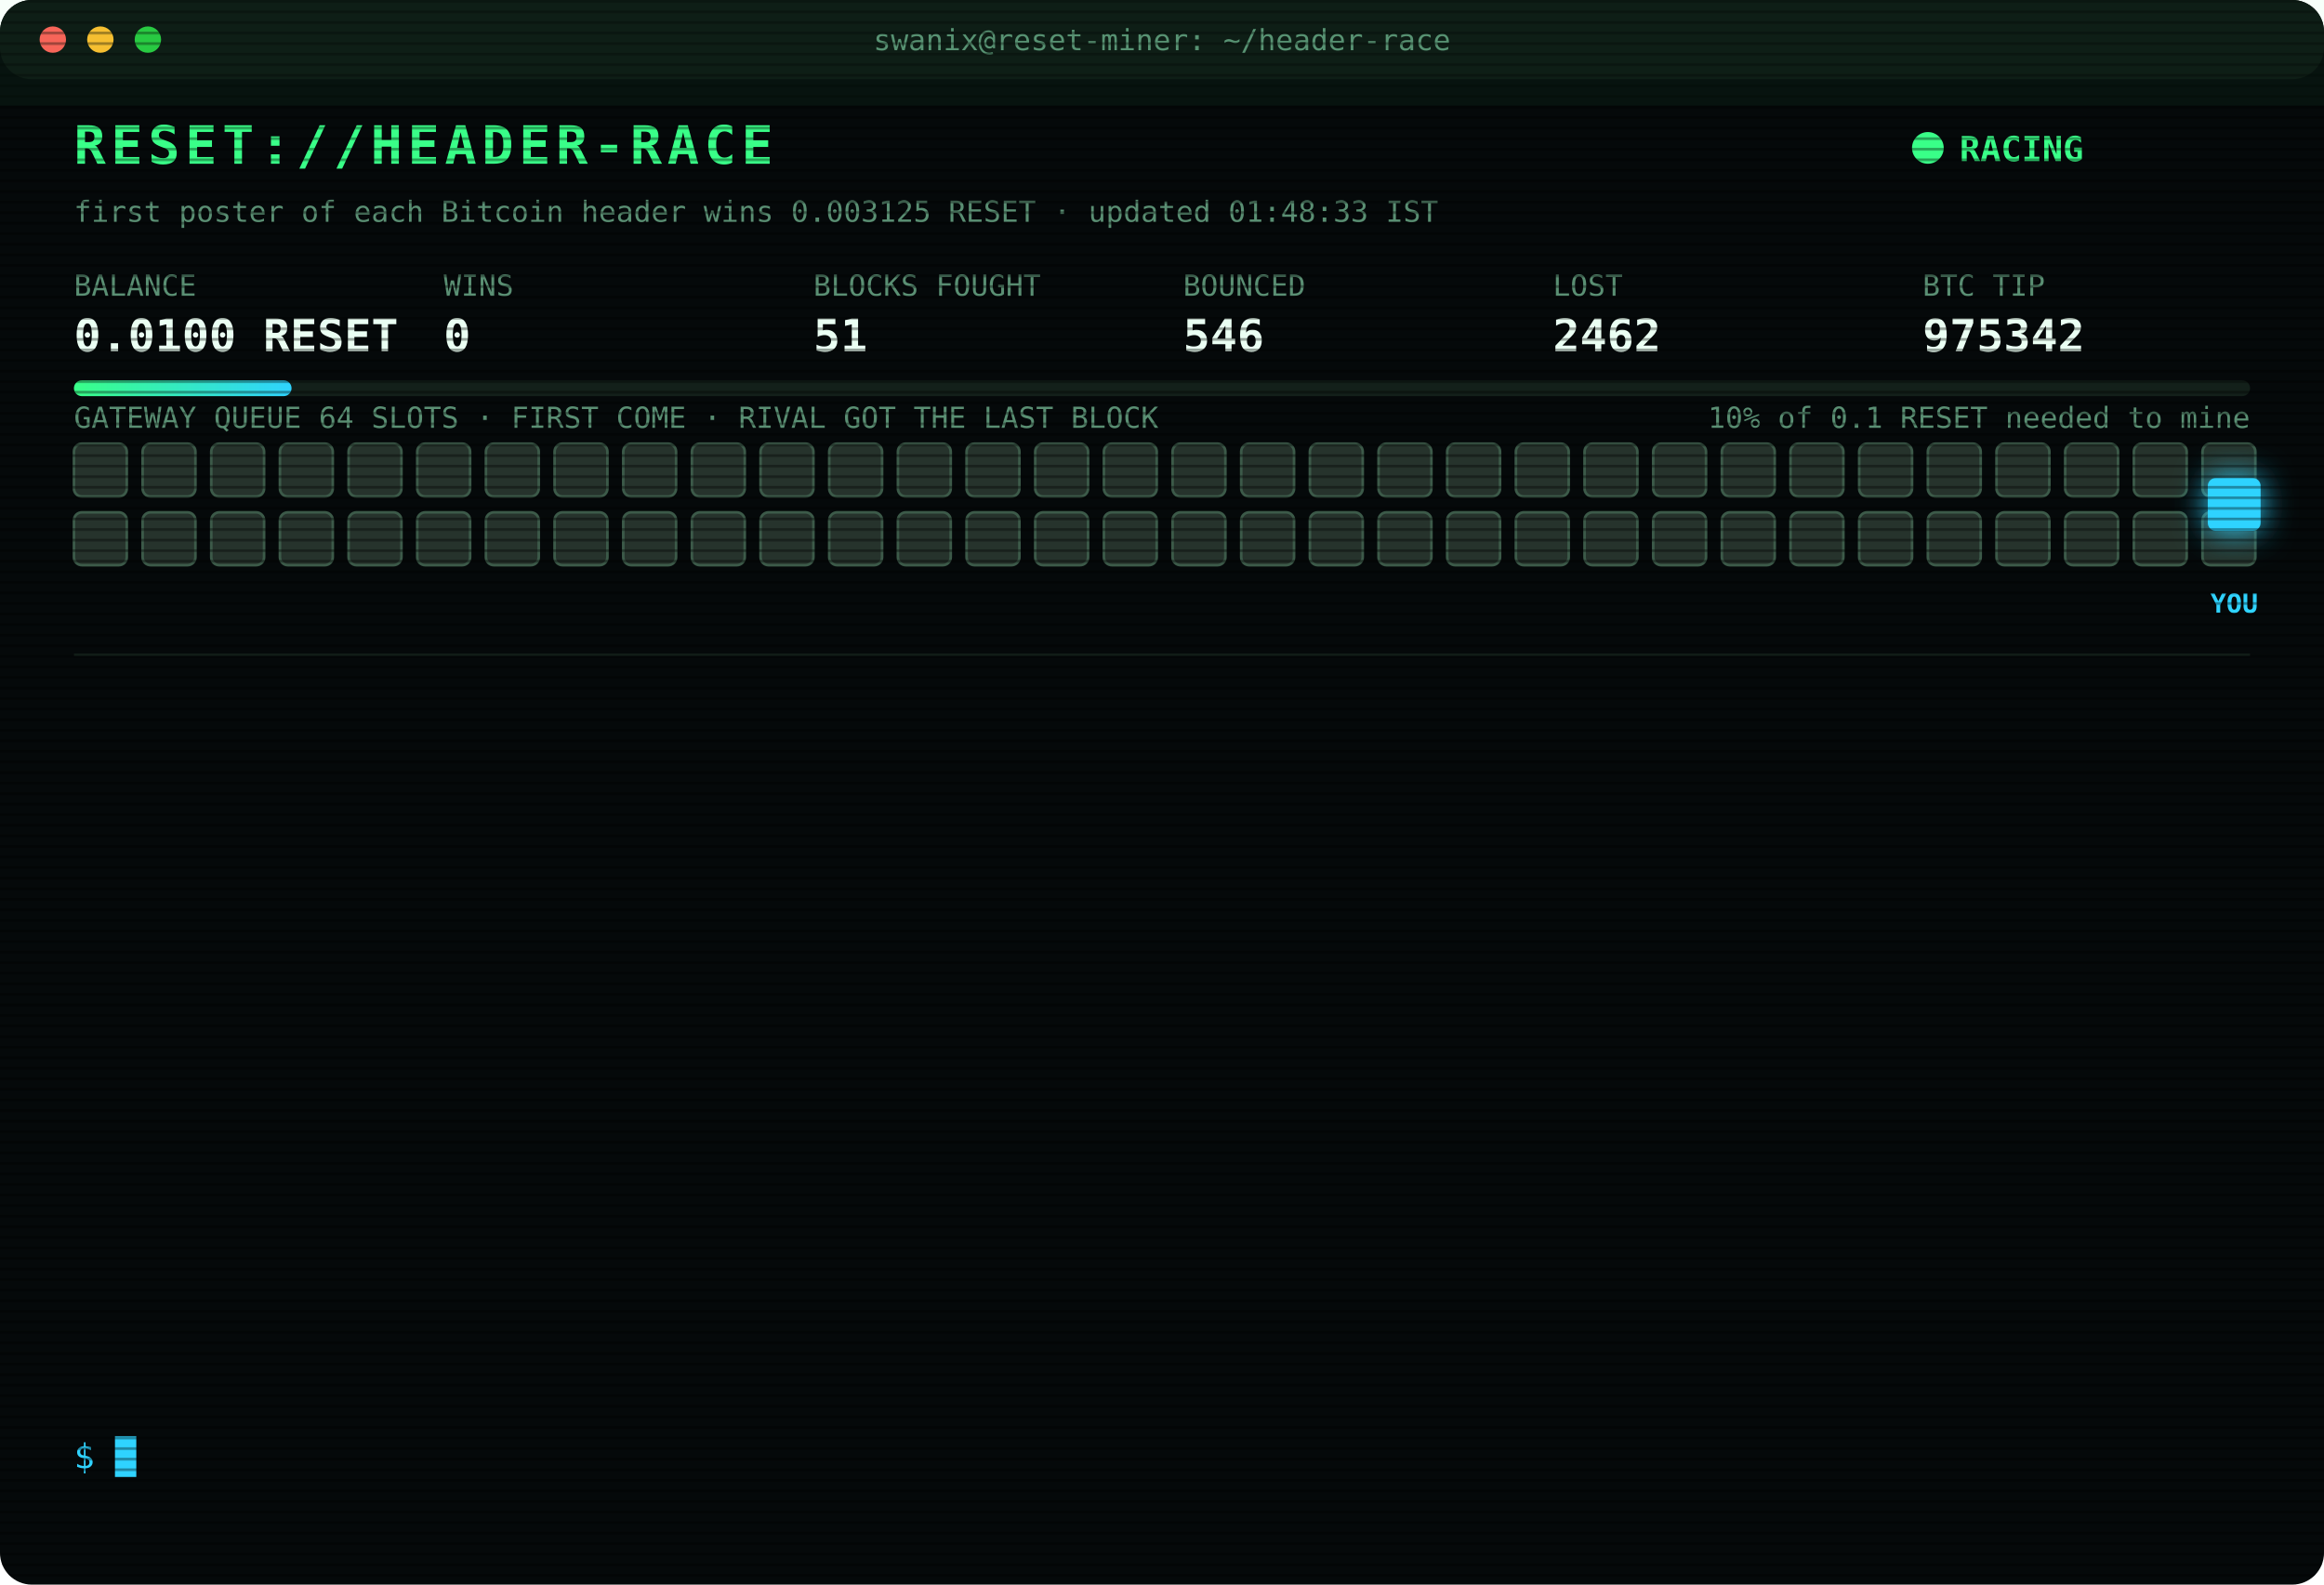
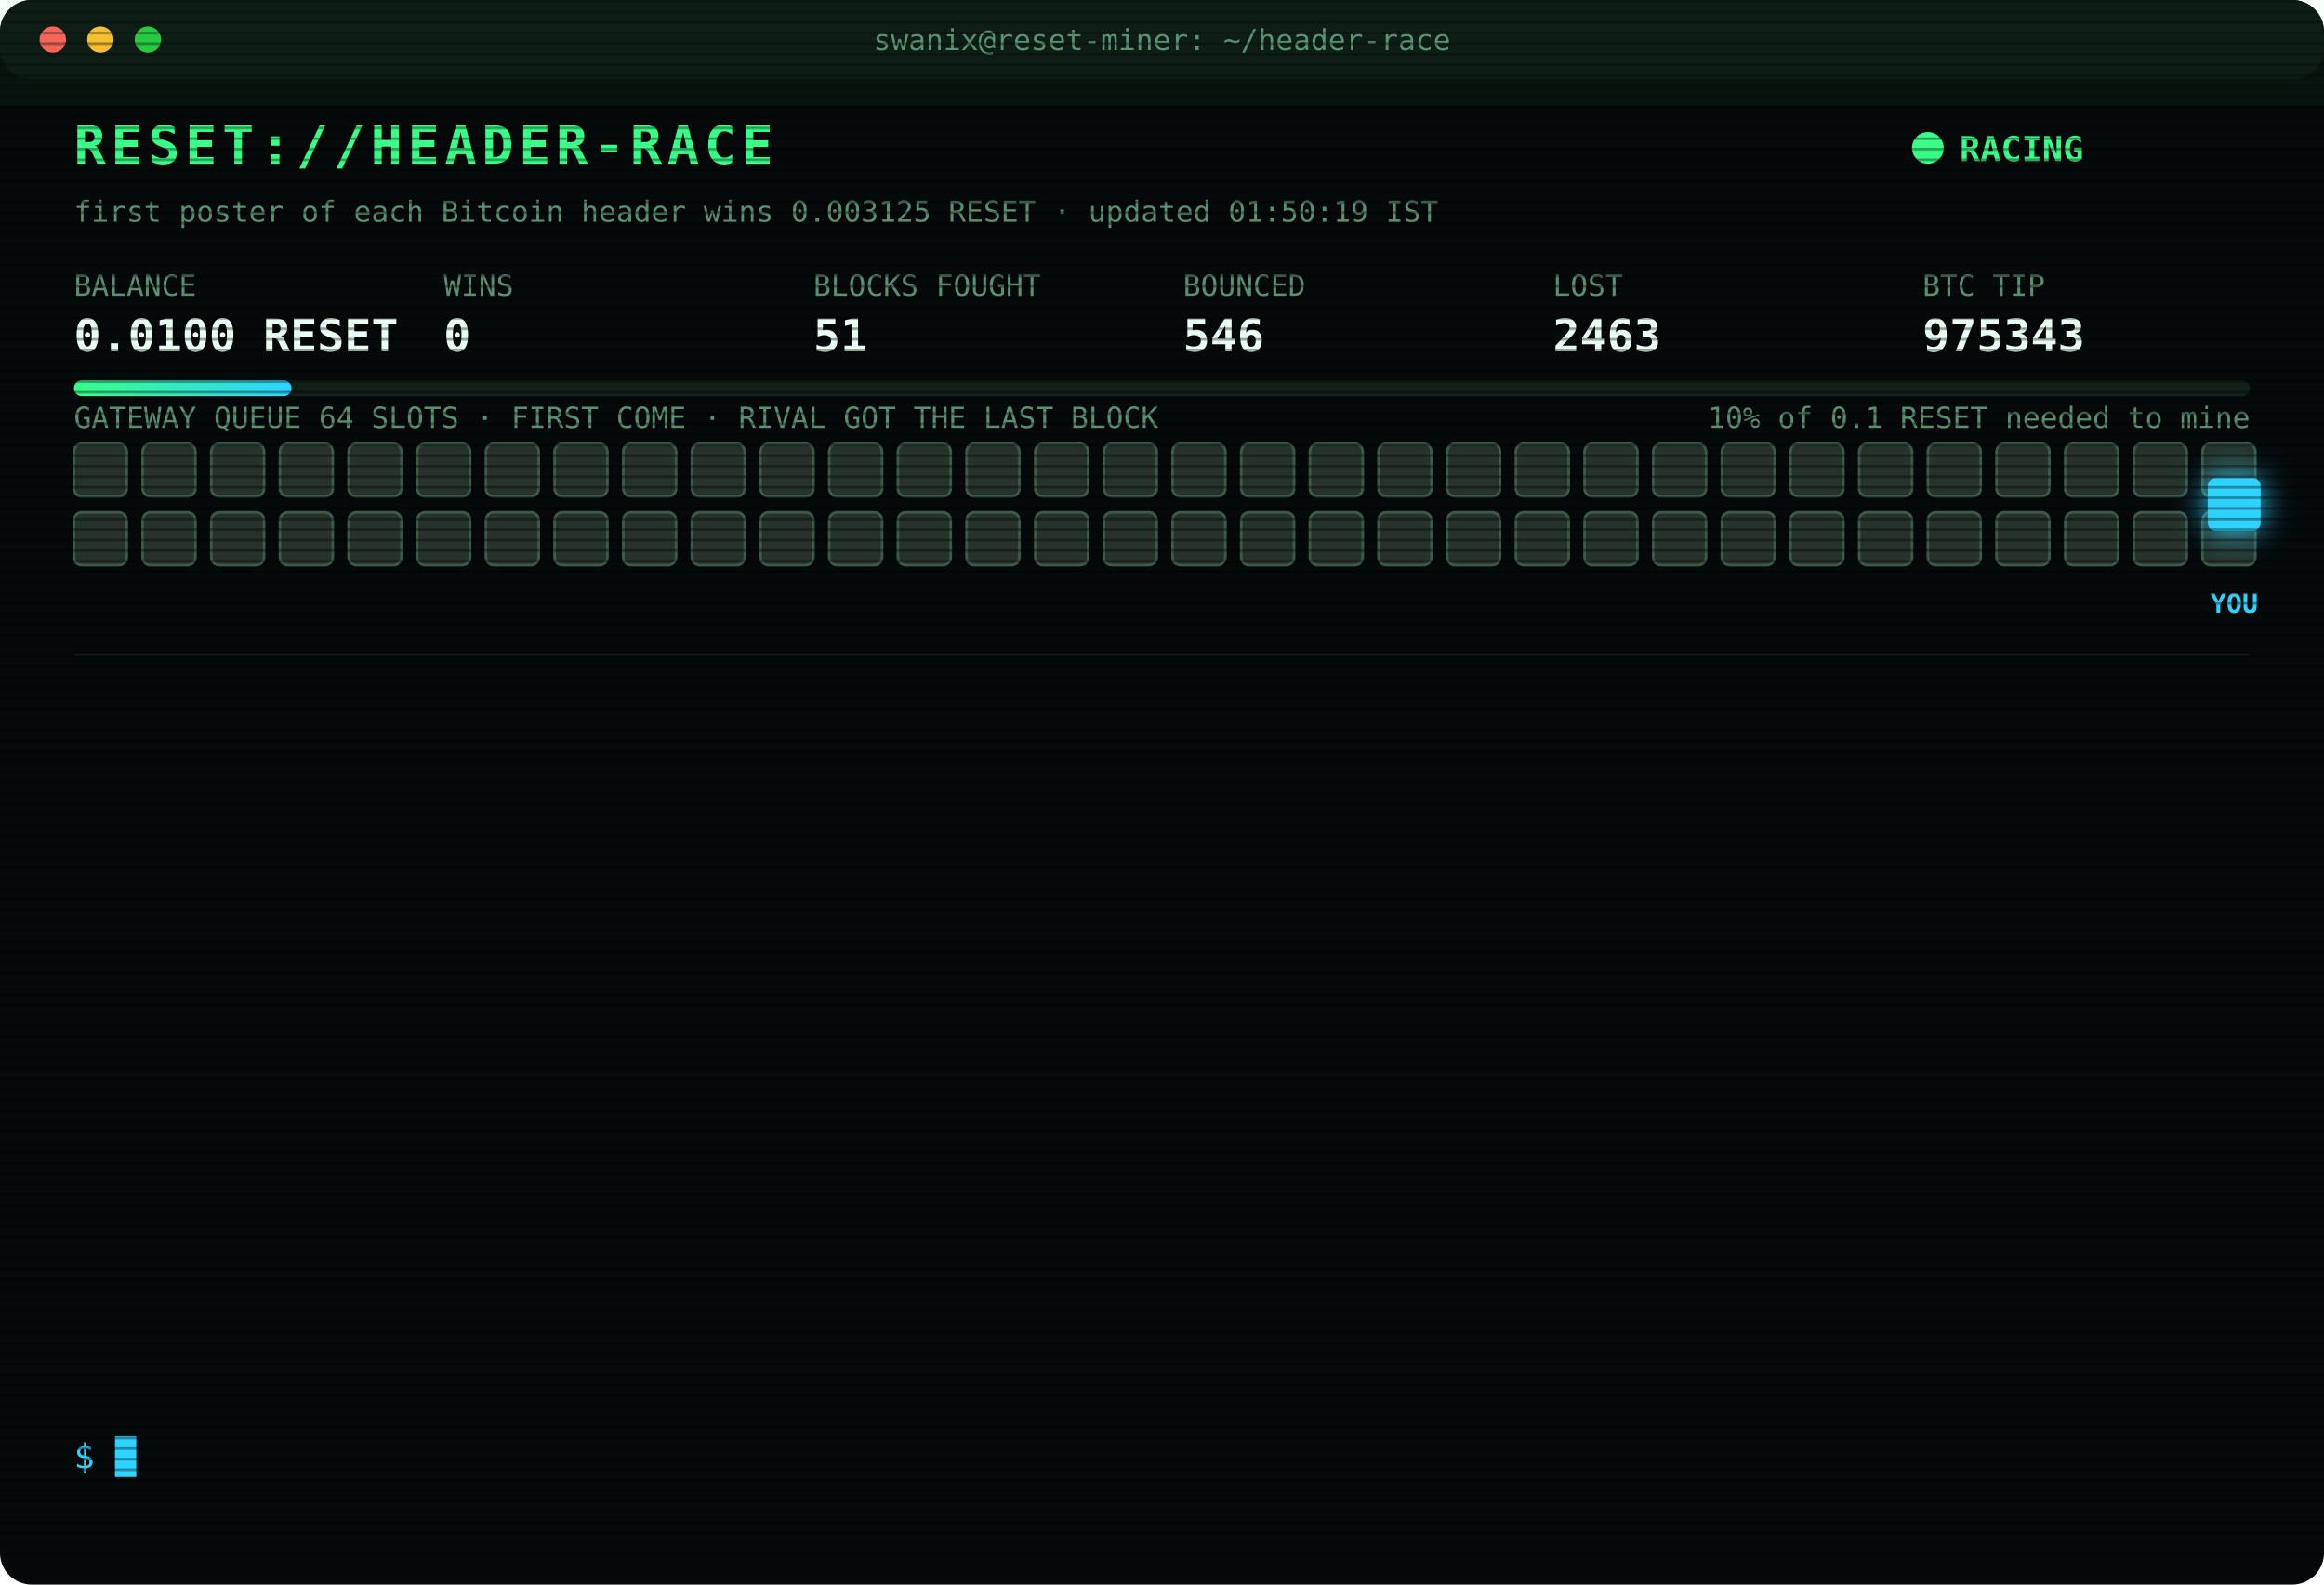
<svg xmlns="http://www.w3.org/2000/svg" width="880" height="600" viewBox="0 0 880 600" font-family="ui-monospace,SFMono-Regular,Menlo,Consolas,monospace">
  <style>
text{font-size:13px;fill:#7CFFB2}
.title{font-size:20px;font-weight:700;fill:#39FF88;letter-spacing:2px;animation:glitch 3s infinite steps(1)}
.sub{fill:#2fd3ff}.k{fill:#5a8f73;font-size:11px}.v{font-size:17px;font-weight:700;fill:#eafff3}
.ts{fill:#3f6b56}.boot{fill:#2fd3ff}.dim{fill:#5a8f73}.bad{fill:#ff4d6d}.warn{fill:#ffd23f}.mag{fill:#ff5cf0}.win{fill:#39FF88;font-weight:700}
.tag{font-size:10px;fill:#2fd3ff;font-weight:700}
.rival{fill:#26332c;stroke:#3c5a49;animation:jam 1.2s infinite alternate}
.idle{fill:#141c18;stroke:#22302a;animation:breathe 4s infinite}
.me{fill:#2fd3ff;filter:drop-shadow(0 0 6px #2fd3ff)}
.hover{animation:nudge 1.1s infinite ease-in-out}.bounce{animation:kick 1.4s infinite}
.ln{opacity:0;animation:in .4s forwards}
.cur{animation:blink 1s infinite steps(1)}
.scan{animation:scan 6s infinite linear}
.led{animation:blink 1.4s infinite}
@keyframes in{from{opacity:0;transform:translateX(-6px)}to{opacity:1;transform:none}}
@keyframes blink{50%{opacity:0}}
@keyframes jam{to{fill:#33463b}}
@keyframes breathe{50%{opacity:.4}}
@keyframes nudge{50%{transform:translateX(-10px)}}
@keyframes kick{0%,100%{transform:none}30%{transform:translateX(-14px)}55%{transform:translateX(10px) translateY(-6px)}}
@keyframes glitch{0%,92%{transform:none}93%{transform:translateX(2px);fill:#ff4d6d}95%{transform:translateX(-2px);fill:#2fd3ff}97%{transform:none}}
@keyframes scan{from{transform:translateY(-40px)}to{transform:translateY(600px)}}
</style>
  <defs>
    <pattern id="sl" width="4" height="4" patternUnits="userSpaceOnUse">
      <rect width="4" height="1" fill="#000" opacity=".35" />
    </pattern>
    <linearGradient id="bar">
      <stop offset="0" stop-color="#39FF88" />
      <stop offset="1" stop-color="#2fd3ff" />
    </linearGradient>
  </defs>
  <rect width="880" height="600" rx="12" fill="#05090a" />
  <rect width="880" height="30" rx="12" fill="#0d1512" />
  <circle cx="20" cy="15" r="5" fill="#ff5f57" />
  <circle cx="38" cy="15" r="5" fill="#febc2e" />
  <circle cx="56" cy="15" r="5" fill="#28c840" />
  <text x="440" y="19" text-anchor="middle" class="k">swanix@reset-miner: ~/header-race</text>
  <text x="28" y="62" class="title">RESET://HEADER-RACE</text>
  <circle class="led" cx="730" cy="56" r="6" fill="#39FF88" />
  <text x="742" y="61" class="win">RACING</text>
-   <text x="28" y="84" class="k">first poster of each Bitcoin header wins 0.003125 RESET · updated 01:48:33 IST</text>
+   <text x="28" y="84" class="k">first poster of each Bitcoin header wins 0.003125 RESET · updated 01:50:19 IST</text>
  <text x="28" y="112" class="k">BALANCE</text>
  <text x="28" y="133" class="v">0.0100 RESET</text>
  <text x="168" y="112" class="k">WINS</text>
  <text x="168" y="133" class="v">0</text>
  <text x="308" y="112" class="k">BLOCKS FOUGHT</text>
  <text x="308" y="133" class="v">51</text>
  <text x="448" y="112" class="k">BOUNCED</text>
  <text x="448" y="133" class="v">546</text>
  <text x="588" y="112" class="k">LOST</text>
-   <text x="588" y="133" class="v">2462</text>
+   <text x="588" y="133" class="v">2463</text>
  <text x="728" y="112" class="k">BTC TIP</text>
-   <text x="728" y="133" class="v">975342</text>
+   <text x="728" y="133" class="v">975343</text>
  <rect x="28" y="144" width="824" height="6" rx="3" fill="#13201a" />
  <rect x="28" y="144" width="82.4" height="6" rx="3" fill="url(#bar)" />
  <text x="852" y="162" text-anchor="end" class="k">10% of 0.1 RESET needed to mine</text>
  <text x="28" y="162" class="k">GATEWAY QUEUE 64 SLOTS · FIRST COME · RIVAL GOT THE LAST BLOCK</text>
  <rect class="rival" x="28" y="168" width="20" height="20" rx="3" style="animation-delay:0.00s" />
  <rect class="rival" x="54" y="168" width="20" height="20" rx="3" style="animation-delay:0.05s" />
  <rect class="rival" x="80" y="168" width="20" height="20" rx="3" style="animation-delay:0.10s" />
  <rect class="rival" x="106" y="168" width="20" height="20" rx="3" style="animation-delay:0.15s" />
  <rect class="rival" x="132" y="168" width="20" height="20" rx="3" style="animation-delay:0.20s" />
  <rect class="rival" x="158" y="168" width="20" height="20" rx="3" style="animation-delay:0.25s" />
  <rect class="rival" x="184" y="168" width="20" height="20" rx="3" style="animation-delay:0.30s" />
  <rect class="rival" x="210" y="168" width="20" height="20" rx="3" style="animation-delay:0.35s" />
  <rect class="rival" x="236" y="168" width="20" height="20" rx="3" style="animation-delay:0.40s" />
  <rect class="rival" x="262" y="168" width="20" height="20" rx="3" style="animation-delay:0.45s" />
  <rect class="rival" x="288" y="168" width="20" height="20" rx="3" style="animation-delay:0.50s" />
  <rect class="rival" x="314" y="168" width="20" height="20" rx="3" style="animation-delay:0.55s" />
  <rect class="rival" x="340" y="168" width="20" height="20" rx="3" style="animation-delay:0.60s" />
  <rect class="rival" x="366" y="168" width="20" height="20" rx="3" style="animation-delay:0.65s" />
  <rect class="rival" x="392" y="168" width="20" height="20" rx="3" style="animation-delay:0.70s" />
  <rect class="rival" x="418" y="168" width="20" height="20" rx="3" style="animation-delay:0.75s" />
  <rect class="rival" x="444" y="168" width="20" height="20" rx="3" style="animation-delay:0.80s" />
  <rect class="rival" x="470" y="168" width="20" height="20" rx="3" style="animation-delay:0.85s" />
  <rect class="rival" x="496" y="168" width="20" height="20" rx="3" style="animation-delay:0.90s" />
  <rect class="rival" x="522" y="168" width="20" height="20" rx="3" style="animation-delay:0.95s" />
  <rect class="rival" x="548" y="168" width="20" height="20" rx="3" style="animation-delay:1.00s" />
  <rect class="rival" x="574" y="168" width="20" height="20" rx="3" style="animation-delay:1.05s" />
  <rect class="rival" x="600" y="168" width="20" height="20" rx="3" style="animation-delay:1.10s" />
  <rect class="rival" x="626" y="168" width="20" height="20" rx="3" style="animation-delay:1.15s" />
  <rect class="rival" x="652" y="168" width="20" height="20" rx="3" style="animation-delay:1.20s" />
  <rect class="rival" x="678" y="168" width="20" height="20" rx="3" style="animation-delay:1.25s" />
  <rect class="rival" x="704" y="168" width="20" height="20" rx="3" style="animation-delay:1.30s" />
  <rect class="rival" x="730" y="168" width="20" height="20" rx="3" style="animation-delay:1.35s" />
  <rect class="rival" x="756" y="168" width="20" height="20" rx="3" style="animation-delay:1.40s" />
  <rect class="rival" x="782" y="168" width="20" height="20" rx="3" style="animation-delay:1.45s" />
  <rect class="rival" x="808" y="168" width="20" height="20" rx="3" style="animation-delay:1.50s" />
  <rect class="rival" x="834" y="168" width="20" height="20" rx="3" style="animation-delay:1.55s" />
  <rect class="rival" x="28" y="194" width="20" height="20" rx="3" style="animation-delay:1.60s" />
  <rect class="rival" x="54" y="194" width="20" height="20" rx="3" style="animation-delay:1.65s" />
  <rect class="rival" x="80" y="194" width="20" height="20" rx="3" style="animation-delay:1.70s" />
  <rect class="rival" x="106" y="194" width="20" height="20" rx="3" style="animation-delay:1.75s" />
  <rect class="rival" x="132" y="194" width="20" height="20" rx="3" style="animation-delay:1.80s" />
  <rect class="rival" x="158" y="194" width="20" height="20" rx="3" style="animation-delay:1.85s" />
  <rect class="rival" x="184" y="194" width="20" height="20" rx="3" style="animation-delay:1.90s" />
  <rect class="rival" x="210" y="194" width="20" height="20" rx="3" style="animation-delay:1.95s" />
  <rect class="rival" x="236" y="194" width="20" height="20" rx="3" style="animation-delay:2.00s" />
  <rect class="rival" x="262" y="194" width="20" height="20" rx="3" style="animation-delay:2.05s" />
  <rect class="rival" x="288" y="194" width="20" height="20" rx="3" style="animation-delay:2.10s" />
  <rect class="rival" x="314" y="194" width="20" height="20" rx="3" style="animation-delay:2.15s" />
  <rect class="rival" x="340" y="194" width="20" height="20" rx="3" style="animation-delay:2.20s" />
  <rect class="rival" x="366" y="194" width="20" height="20" rx="3" style="animation-delay:2.25s" />
  <rect class="rival" x="392" y="194" width="20" height="20" rx="3" style="animation-delay:2.30s" />
  <rect class="rival" x="418" y="194" width="20" height="20" rx="3" style="animation-delay:2.35s" />
  <rect class="rival" x="444" y="194" width="20" height="20" rx="3" style="animation-delay:2.40s" />
  <rect class="rival" x="470" y="194" width="20" height="20" rx="3" style="animation-delay:2.45s" />
  <rect class="rival" x="496" y="194" width="20" height="20" rx="3" style="animation-delay:2.50s" />
  <rect class="rival" x="522" y="194" width="20" height="20" rx="3" style="animation-delay:2.55s" />
  <rect class="rival" x="548" y="194" width="20" height="20" rx="3" style="animation-delay:2.60s" />
  <rect class="rival" x="574" y="194" width="20" height="20" rx="3" style="animation-delay:2.65s" />
  <rect class="rival" x="600" y="194" width="20" height="20" rx="3" style="animation-delay:2.70s" />
  <rect class="rival" x="626" y="194" width="20" height="20" rx="3" style="animation-delay:2.75s" />
  <rect class="rival" x="652" y="194" width="20" height="20" rx="3" style="animation-delay:2.80s" />
  <rect class="rival" x="678" y="194" width="20" height="20" rx="3" style="animation-delay:2.85s" />
  <rect class="rival" x="704" y="194" width="20" height="20" rx="3" style="animation-delay:2.90s" />
  <rect class="rival" x="730" y="194" width="20" height="20" rx="3" style="animation-delay:2.95s" />
  <rect class="rival" x="756" y="194" width="20" height="20" rx="3" style="animation-delay:3.00s" />
  <rect class="rival" x="782" y="194" width="20" height="20" rx="3" style="animation-delay:3.05s" />
  <rect class="rival" x="808" y="194" width="20" height="20" rx="3" style="animation-delay:3.10s" />
  <rect class="rival" x="834" y="194" width="20" height="20" rx="3" style="animation-delay:3.15s" />
  <g class="hover">
    <rect class="me" x="836" y="181" width="20" height="20" rx="3" />
    <text class="tag" x="846" y="232" text-anchor="middle">YOU</text>
  </g>
  <line x1="28" x2="852" y1="248" y2="248" stroke="#13201a" />
  <g class="ln" style="animation-delay:0.40s">
-     <text x="28" y="270" class="ts">23:52:53</text>
-     <text x="104" y="270" class="bad">[GATEWAY DOWN] no response · 304ms</text>
+     <text x="28" y="270" class="ts">23:53:23</text>
+     <text x="104" y="270" class="bad">[GATEWAY DOWN] no response · 307ms</text>
  </g>
  <g class="ln" style="animation-delay:0.65s">
-     <text x="28" y="292" class="ts">23:53:23</text>
-     <text x="104" y="292" class="bad">[GATEWAY DOWN] no response · 307ms</text>
+     <text x="28" y="292" class="ts">23:53:53</text>
+     <text x="104" y="292" class="bad">[GATEWAY DOWN] no response · 309ms</text>
  </g>
  <g class="ln" style="animation-delay:0.90s">
-     <text x="28" y="314" class="ts">23:53:53</text>
-     <text x="104" y="314" class="bad">[GATEWAY DOWN] no response · 309ms</text>
+     <text x="28" y="314" class="ts">23:56:36</text>
+     <text x="104" y="314" class="bad">[LOST] #975332 taken by a rival miner</text>
  </g>
  <g class="ln" style="animation-delay:1.15s">
-     <text x="28" y="336" class="ts">23:56:36</text>
-     <text x="104" y="336" class="bad">[LOST] #975332 taken by a rival miner</text>
+     <text x="28" y="336" class="ts">00:04:47</text>
+     <text x="104" y="336" class="bad">[LOST] #975333 taken by a rival miner</text>
  </g>
  <g class="ln" style="animation-delay:1.40s">
-     <text x="28" y="358" class="ts">00:04:47</text>
-     <text x="104" y="358" class="bad">[LOST] #975333 taken by a rival miner</text>
+     <text x="28" y="358" class="ts">00:38:57</text>
+     <text x="104" y="358" class="bad">[LOST] #975334 taken by a rival miner</text>
  </g>
  <g class="ln" style="animation-delay:1.65s">
-     <text x="28" y="380" class="ts">00:38:57</text>
-     <text x="104" y="380" class="bad">[LOST] #975334 taken by a rival miner</text>
+     <text x="28" y="380" class="ts">00:42:23</text>
+     <text x="104" y="380" class="bad">[LOST] #975335 taken by a rival miner</text>
  </g>
  <g class="ln" style="animation-delay:1.90s">
-     <text x="28" y="402" class="ts">00:42:23</text>
-     <text x="104" y="402" class="bad">[LOST] #975335 taken by a rival miner</text>
+     <text x="28" y="402" class="ts">00:43:39</text>
+     <text x="104" y="402" class="bad">[LOST] #975336 taken by a rival miner</text>
  </g>
  <g class="ln" style="animation-delay:2.15s">
-     <text x="28" y="424" class="ts">00:43:39</text>
-     <text x="104" y="424" class="bad">[LOST] #975336 taken by a rival miner</text>
+     <text x="28" y="424" class="ts">00:52:16</text>
+     <text x="104" y="424" class="bad">[LOST] #975337 taken by a rival miner</text>
  </g>
  <g class="ln" style="animation-delay:2.40s">
-     <text x="28" y="446" class="ts">00:52:16</text>
-     <text x="104" y="446" class="bad">[LOST] #975337 taken by a rival miner</text>
+     <text x="28" y="446" class="ts">01:33:23</text>
+     <text x="104" y="446" class="bad">[LOST] #975339 taken by a rival miner</text>
  </g>
  <g class="ln" style="animation-delay:2.65s">
-     <text x="28" y="468" class="ts">01:33:23</text>
-     <text x="104" y="468" class="bad">[LOST] #975339 taken by a rival miner</text>
+     <text x="28" y="468" class="ts">01:44:03</text>
+     <text x="104" y="468" class="bad">[LOST] #975340 taken by a rival miner</text>
  </g>
  <g class="ln" style="animation-delay:2.90s">
-     <text x="28" y="490" class="ts">01:44:03</text>
-     <text x="104" y="490" class="bad">[LOST] #975340 taken by a rival miner</text>
+     <text x="28" y="490" class="ts">01:46:21</text>
+     <text x="104" y="490" class="bad">[LOST] #975341 taken by a rival miner</text>
  </g>
  <g class="ln" style="animation-delay:3.15s">
-     <text x="28" y="512" class="ts">01:46:21</text>
-     <text x="104" y="512" class="bad">[LOST] #975341 taken by a rival miner</text>
+     <text x="28" y="512" class="ts">01:48:33</text>
+     <text x="104" y="512" class="bad">[LOST] #975342 taken by a rival miner</text>
  </g>
  <g class="ln" style="animation-delay:3.40s">
-     <text x="28" y="534" class="ts">01:48:33</text>
-     <text x="104" y="534" class="bad">[LOST] #975342 taken by a rival miner</text>
+     <text x="28" y="534" class="ts">01:50:19</text>
+     <text x="104" y="534" class="bad">[LOST] #975343 taken by a rival miner</text>
  </g>
  <text x="28" y="556" class="sub">$ <tspan class="cur">█</tspan>
  </text>
  <rect width="880" height="600" rx="12" fill="url(#sl)" pointer-events="none" />
  <rect class="scan" width="880" height="40" fill="#39FF88" opacity=".04" />
</svg>
